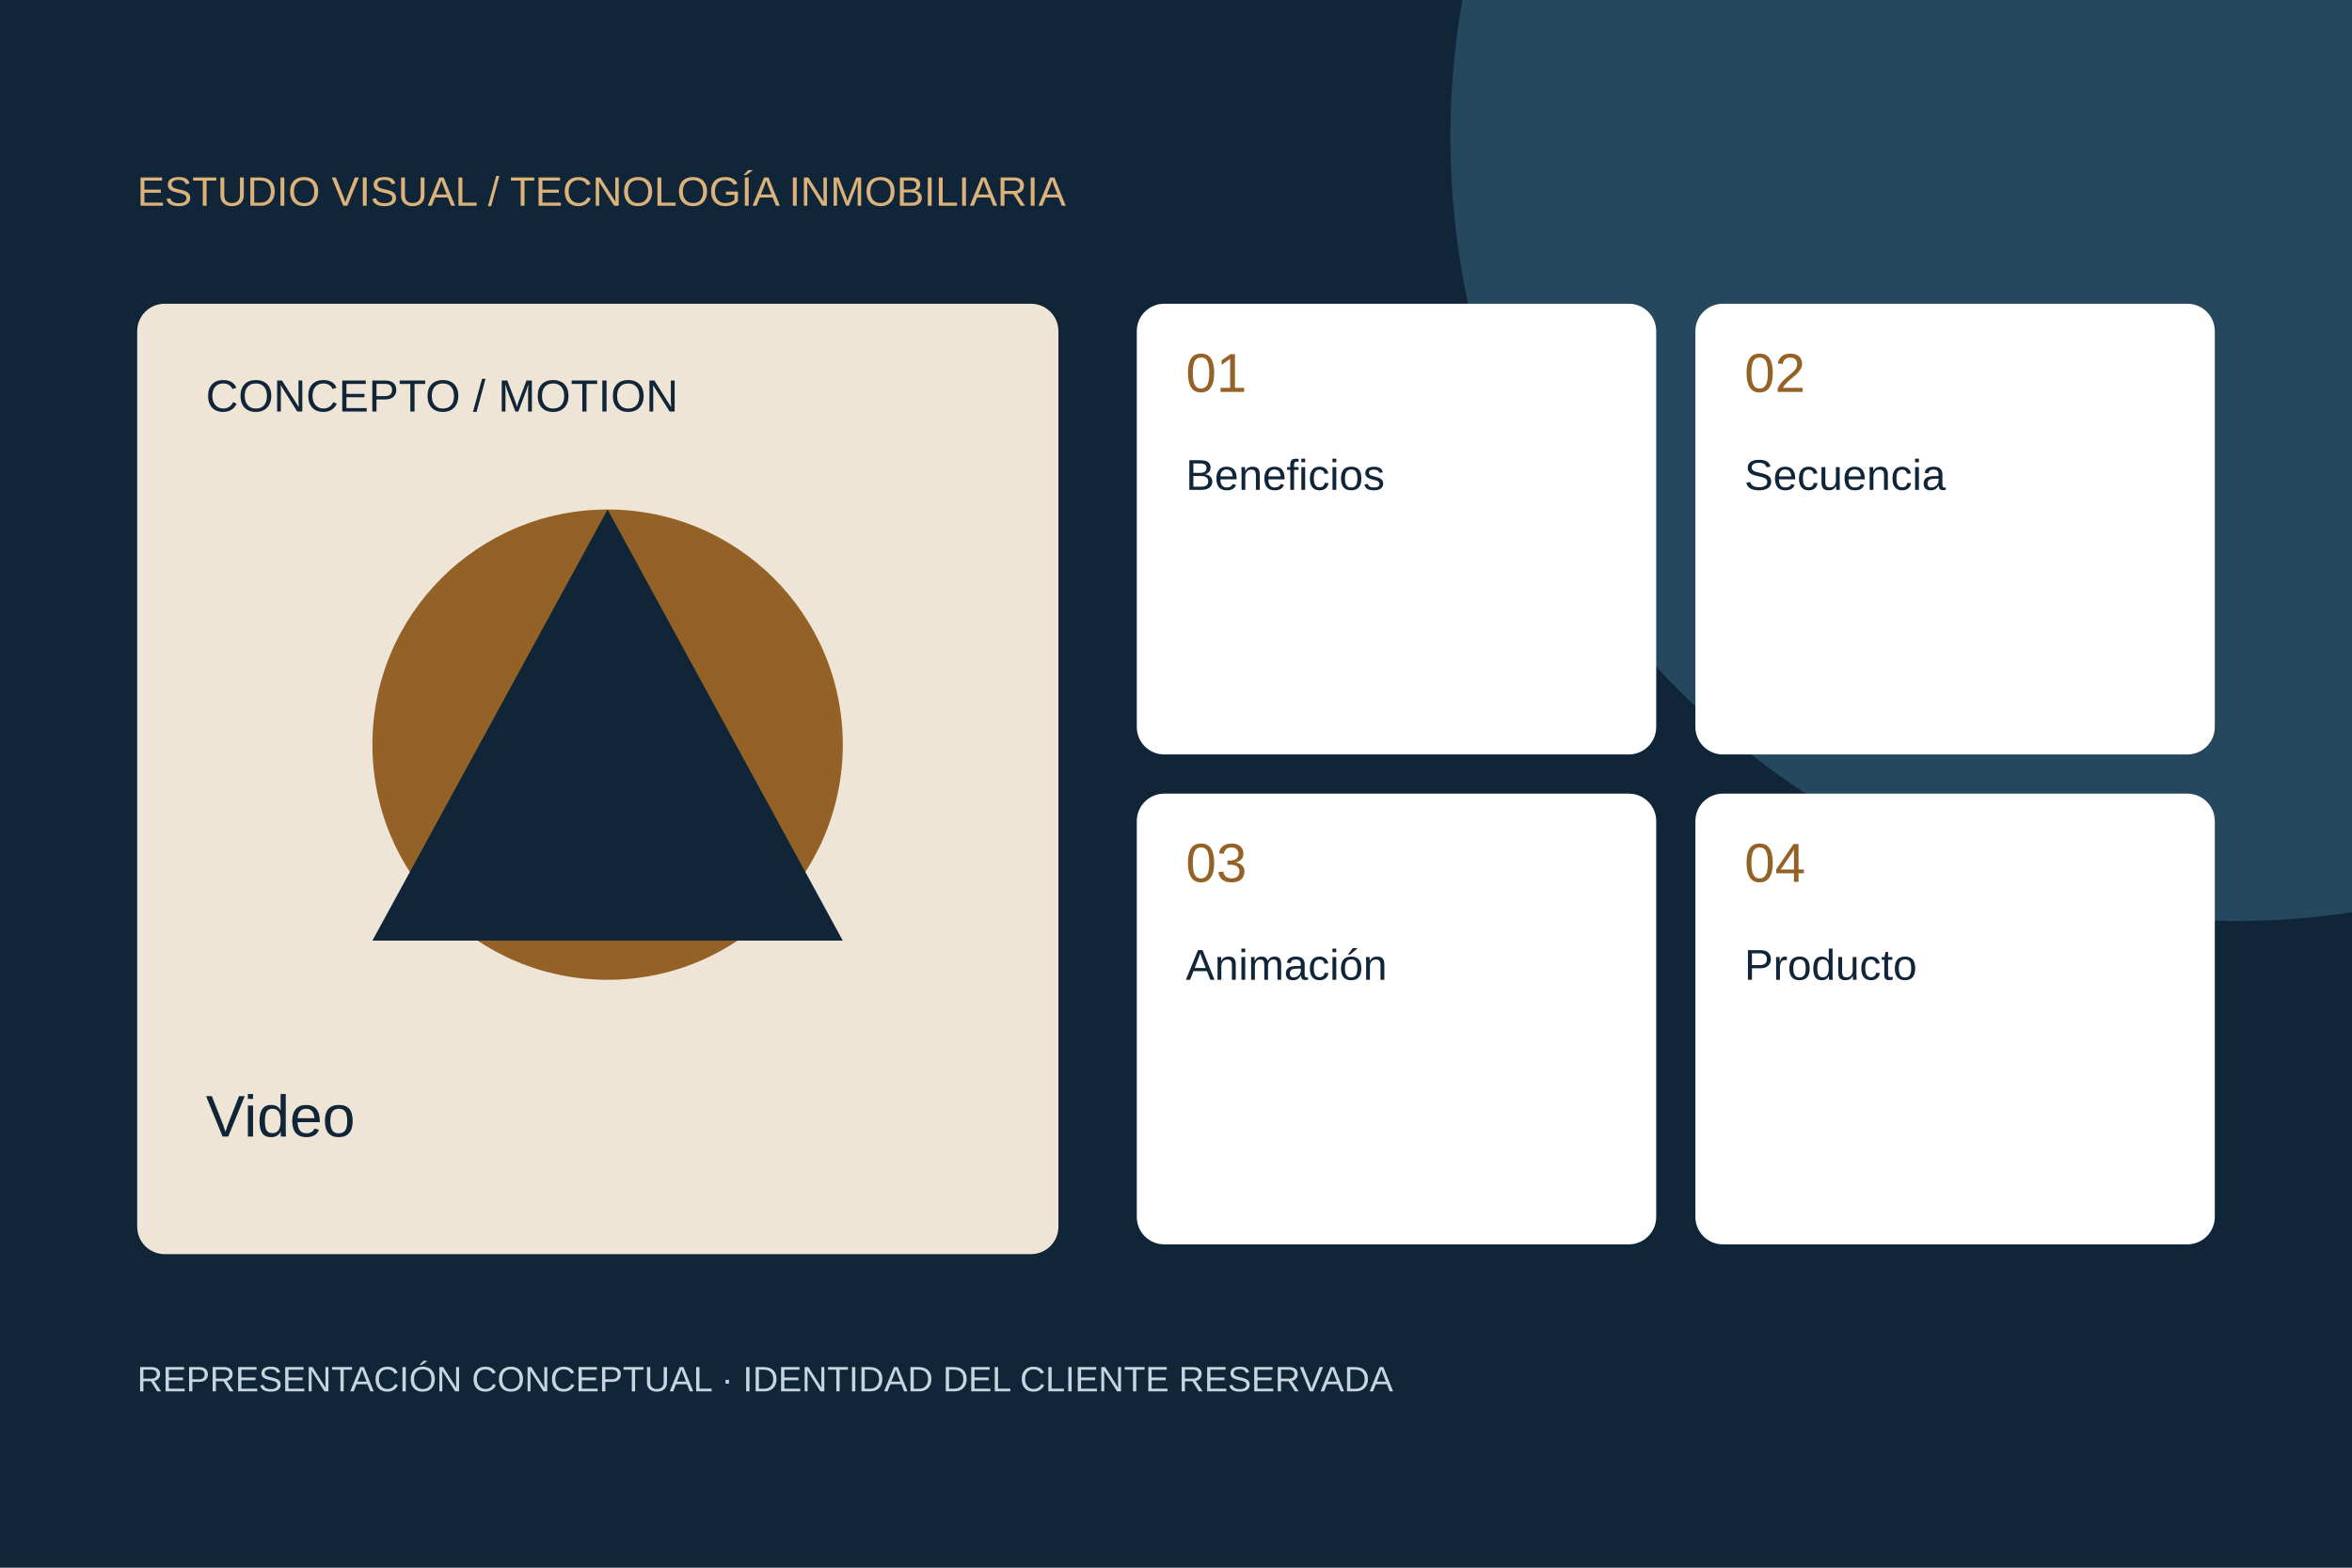
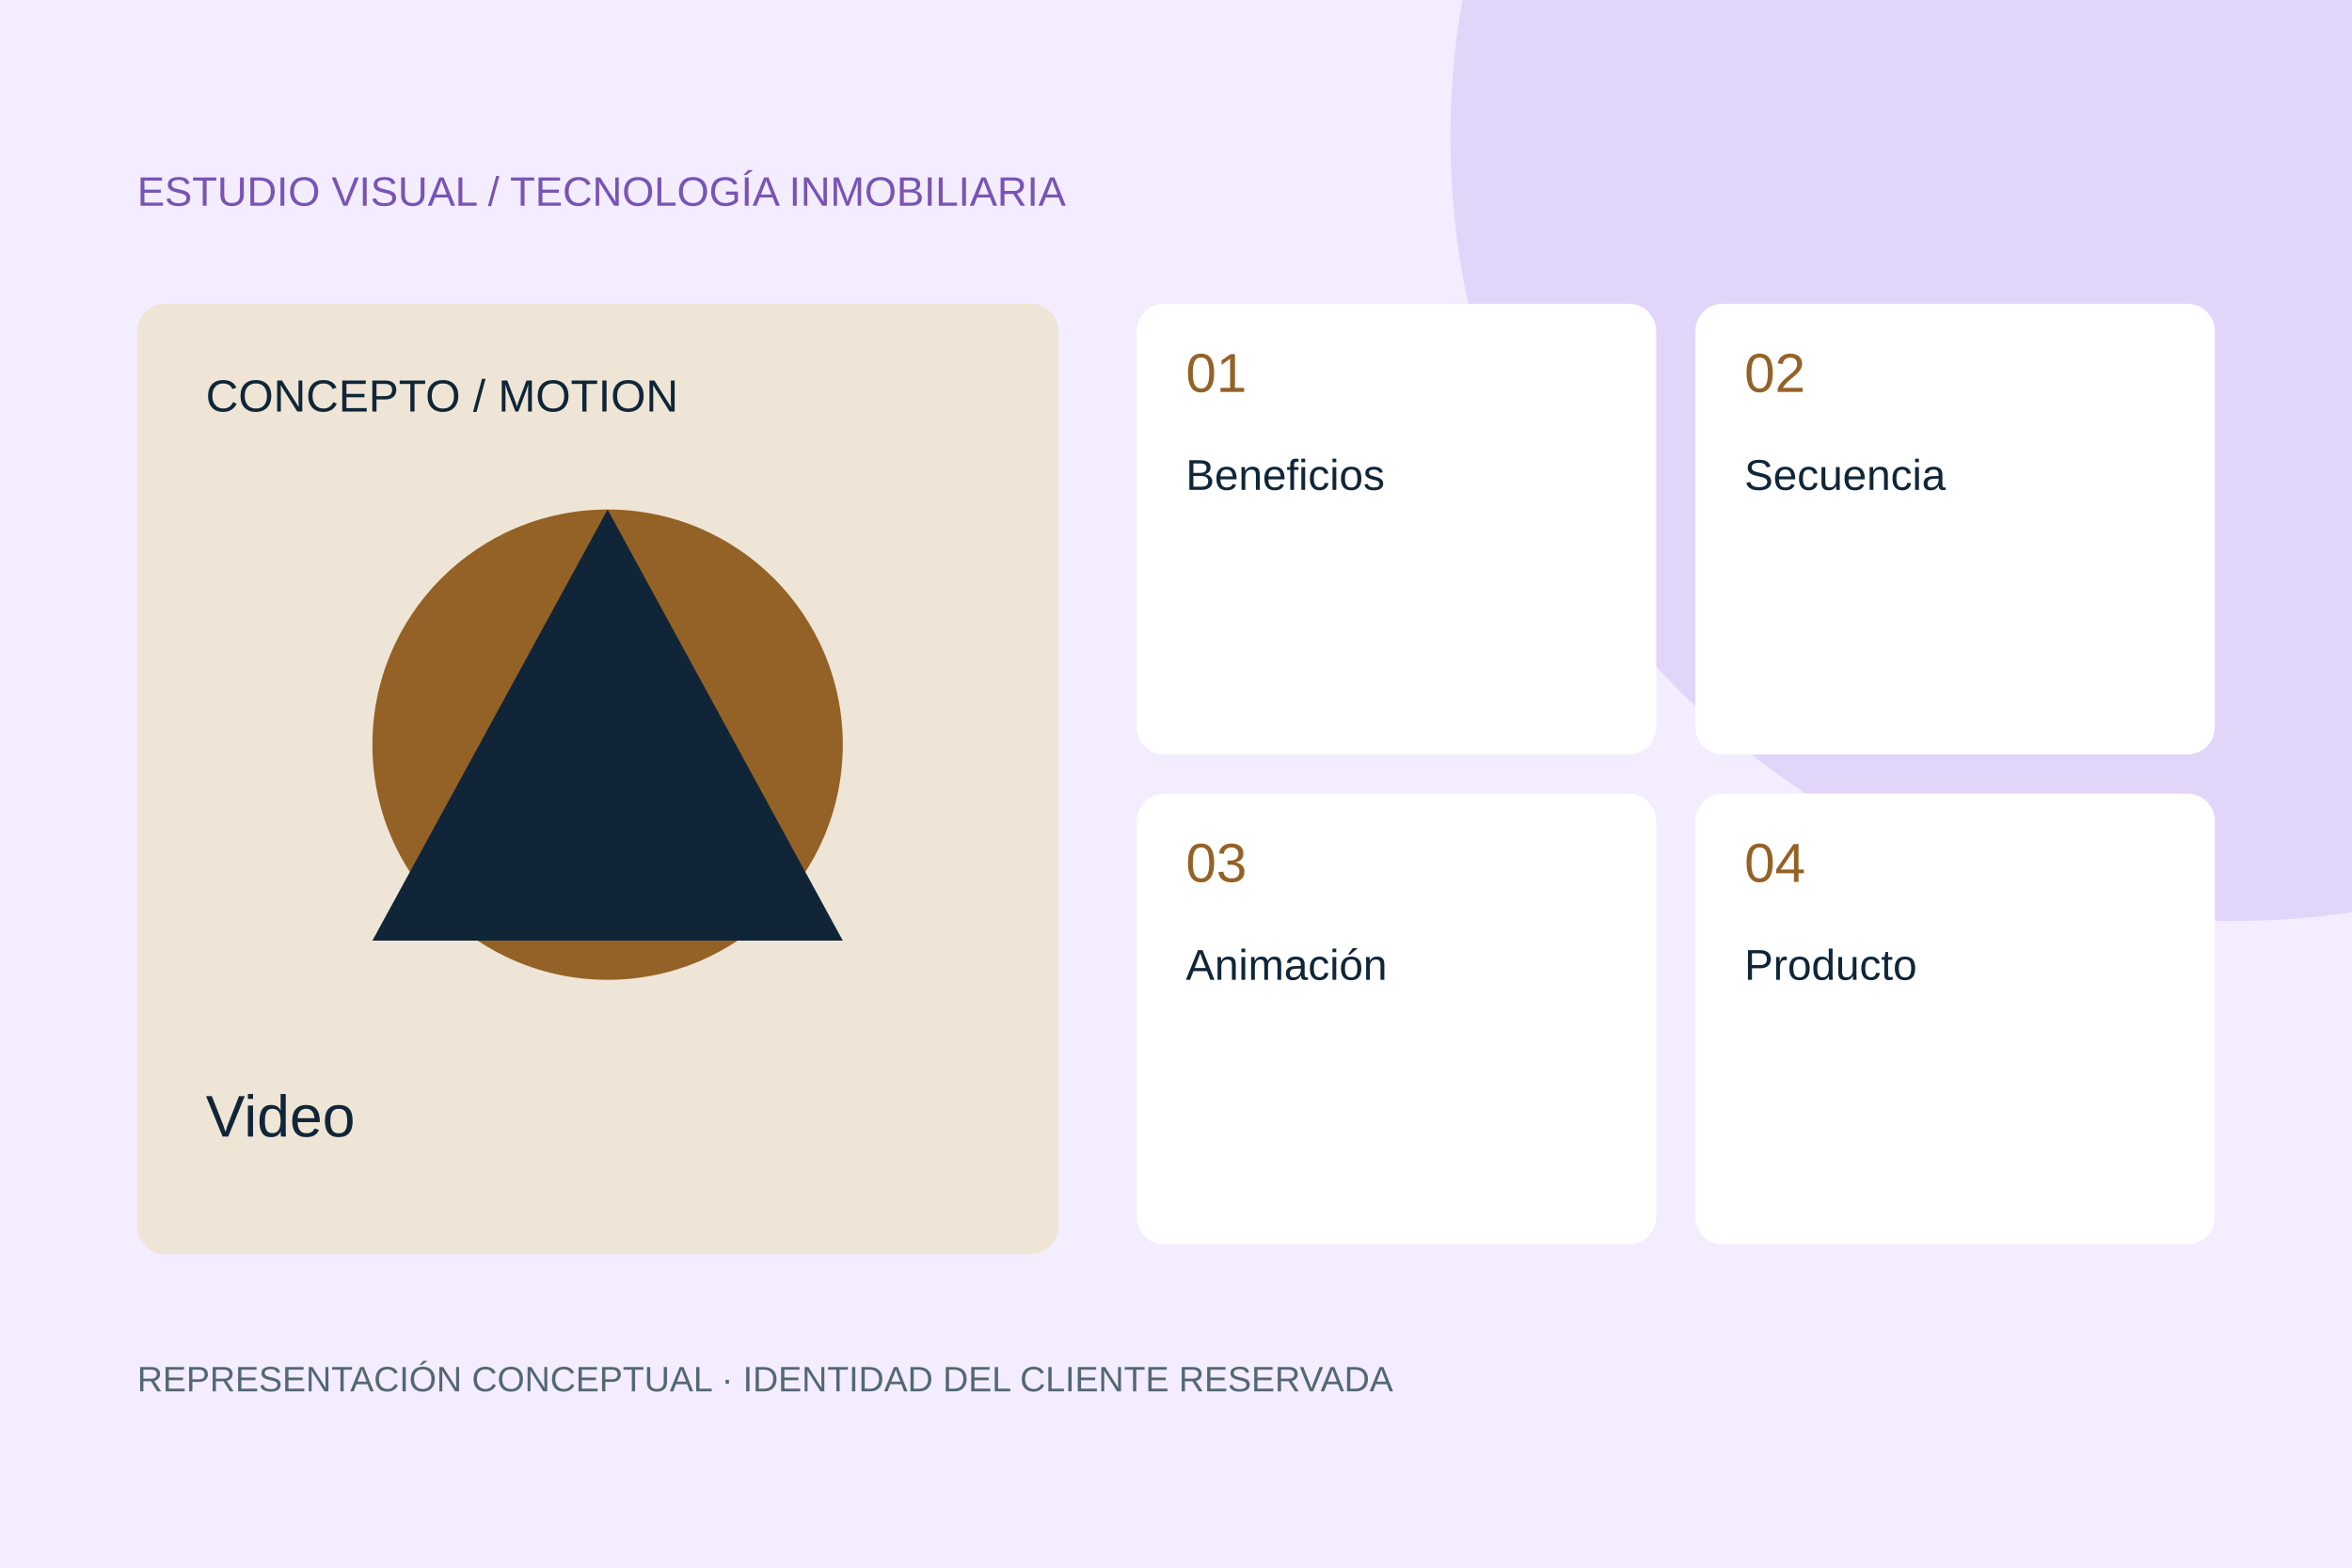
<svg xmlns="http://www.w3.org/2000/svg" width="1200" height="800" viewBox="0 0 1200 800">
-   <rect width="1200" height="800" fill="#102638" />
-   <circle cx="1140" cy="70" r="400" fill="#25485e" />
+   <rect width="1200" height="800" fill="#f3edff" />
+   <circle cx="1140" cy="70" r="400" fill="#e2d5fa" />
  <style>text{font-family:Arial,sans-serif} .label{fill:#536775;font-size:19px}.title{fill:#102638;font-size:25px;font-weight:bold}</style>
-   <text x="70" y="105" fill="#dcb27b" font-size="21">ESTUDIO VISUAL / TECNOLOGÍA INMOBILIARIA</text>
+   <text x="70" y="105" fill="#7953b5" font-size="21">ESTUDIO VISUAL / TECNOLOGÍA INMOBILIARIA</text>
  <rect x="70" y="155" width="470" height="485" rx="14" fill="#efe5d6" />
  <text x="105" y="210" fill="#102638" font-size="23">CONCEPTO / MOTION</text>
  <circle cx="310" cy="380" r="120" fill="#946226" />
  <path d="M190 480 L310 260 L430 480 Z" fill="#102638" />
  <text x="105" y="580" fill="#102638" font-size="30">Video</text>
  <rect x="580" y="155" width="265" height="230" rx="14" fill="#fff" />
  <text x="605" y="200" fill="#946226" font-size="28">01</text>
  <text x="605" y="250" fill="#102638" font-size="22">Beneficios</text>
  <rect x="865" y="155" width="265" height="230" rx="14" fill="#fff" />
  <text x="890" y="200" fill="#946226" font-size="28">02</text>
  <text x="890" y="250" fill="#102638" font-size="22">Secuencia</text>
  <rect x="580" y="405" width="265" height="230" rx="14" fill="#fff" />
  <text x="605" y="450" fill="#946226" font-size="28">03</text>
  <text x="605" y="500" fill="#102638" font-size="22">Animación</text>
  <rect x="865" y="405" width="265" height="230" rx="14" fill="#fff" />
  <text x="890" y="450" fill="#946226" font-size="28">04</text>
  <text x="890" y="500" fill="#102638" font-size="22">Producto</text>
-   <text x="70" y="710" fill="#c6d5df" font-size="18">REPRESENTACIÓN CONCEPTUAL · IDENTIDAD DEL CLIENTE RESERVADA</text>
+   <text x="70" y="710" fill="#536775" font-size="18">REPRESENTACIÓN CONCEPTUAL · IDENTIDAD DEL CLIENTE RESERVADA</text>
</svg>
